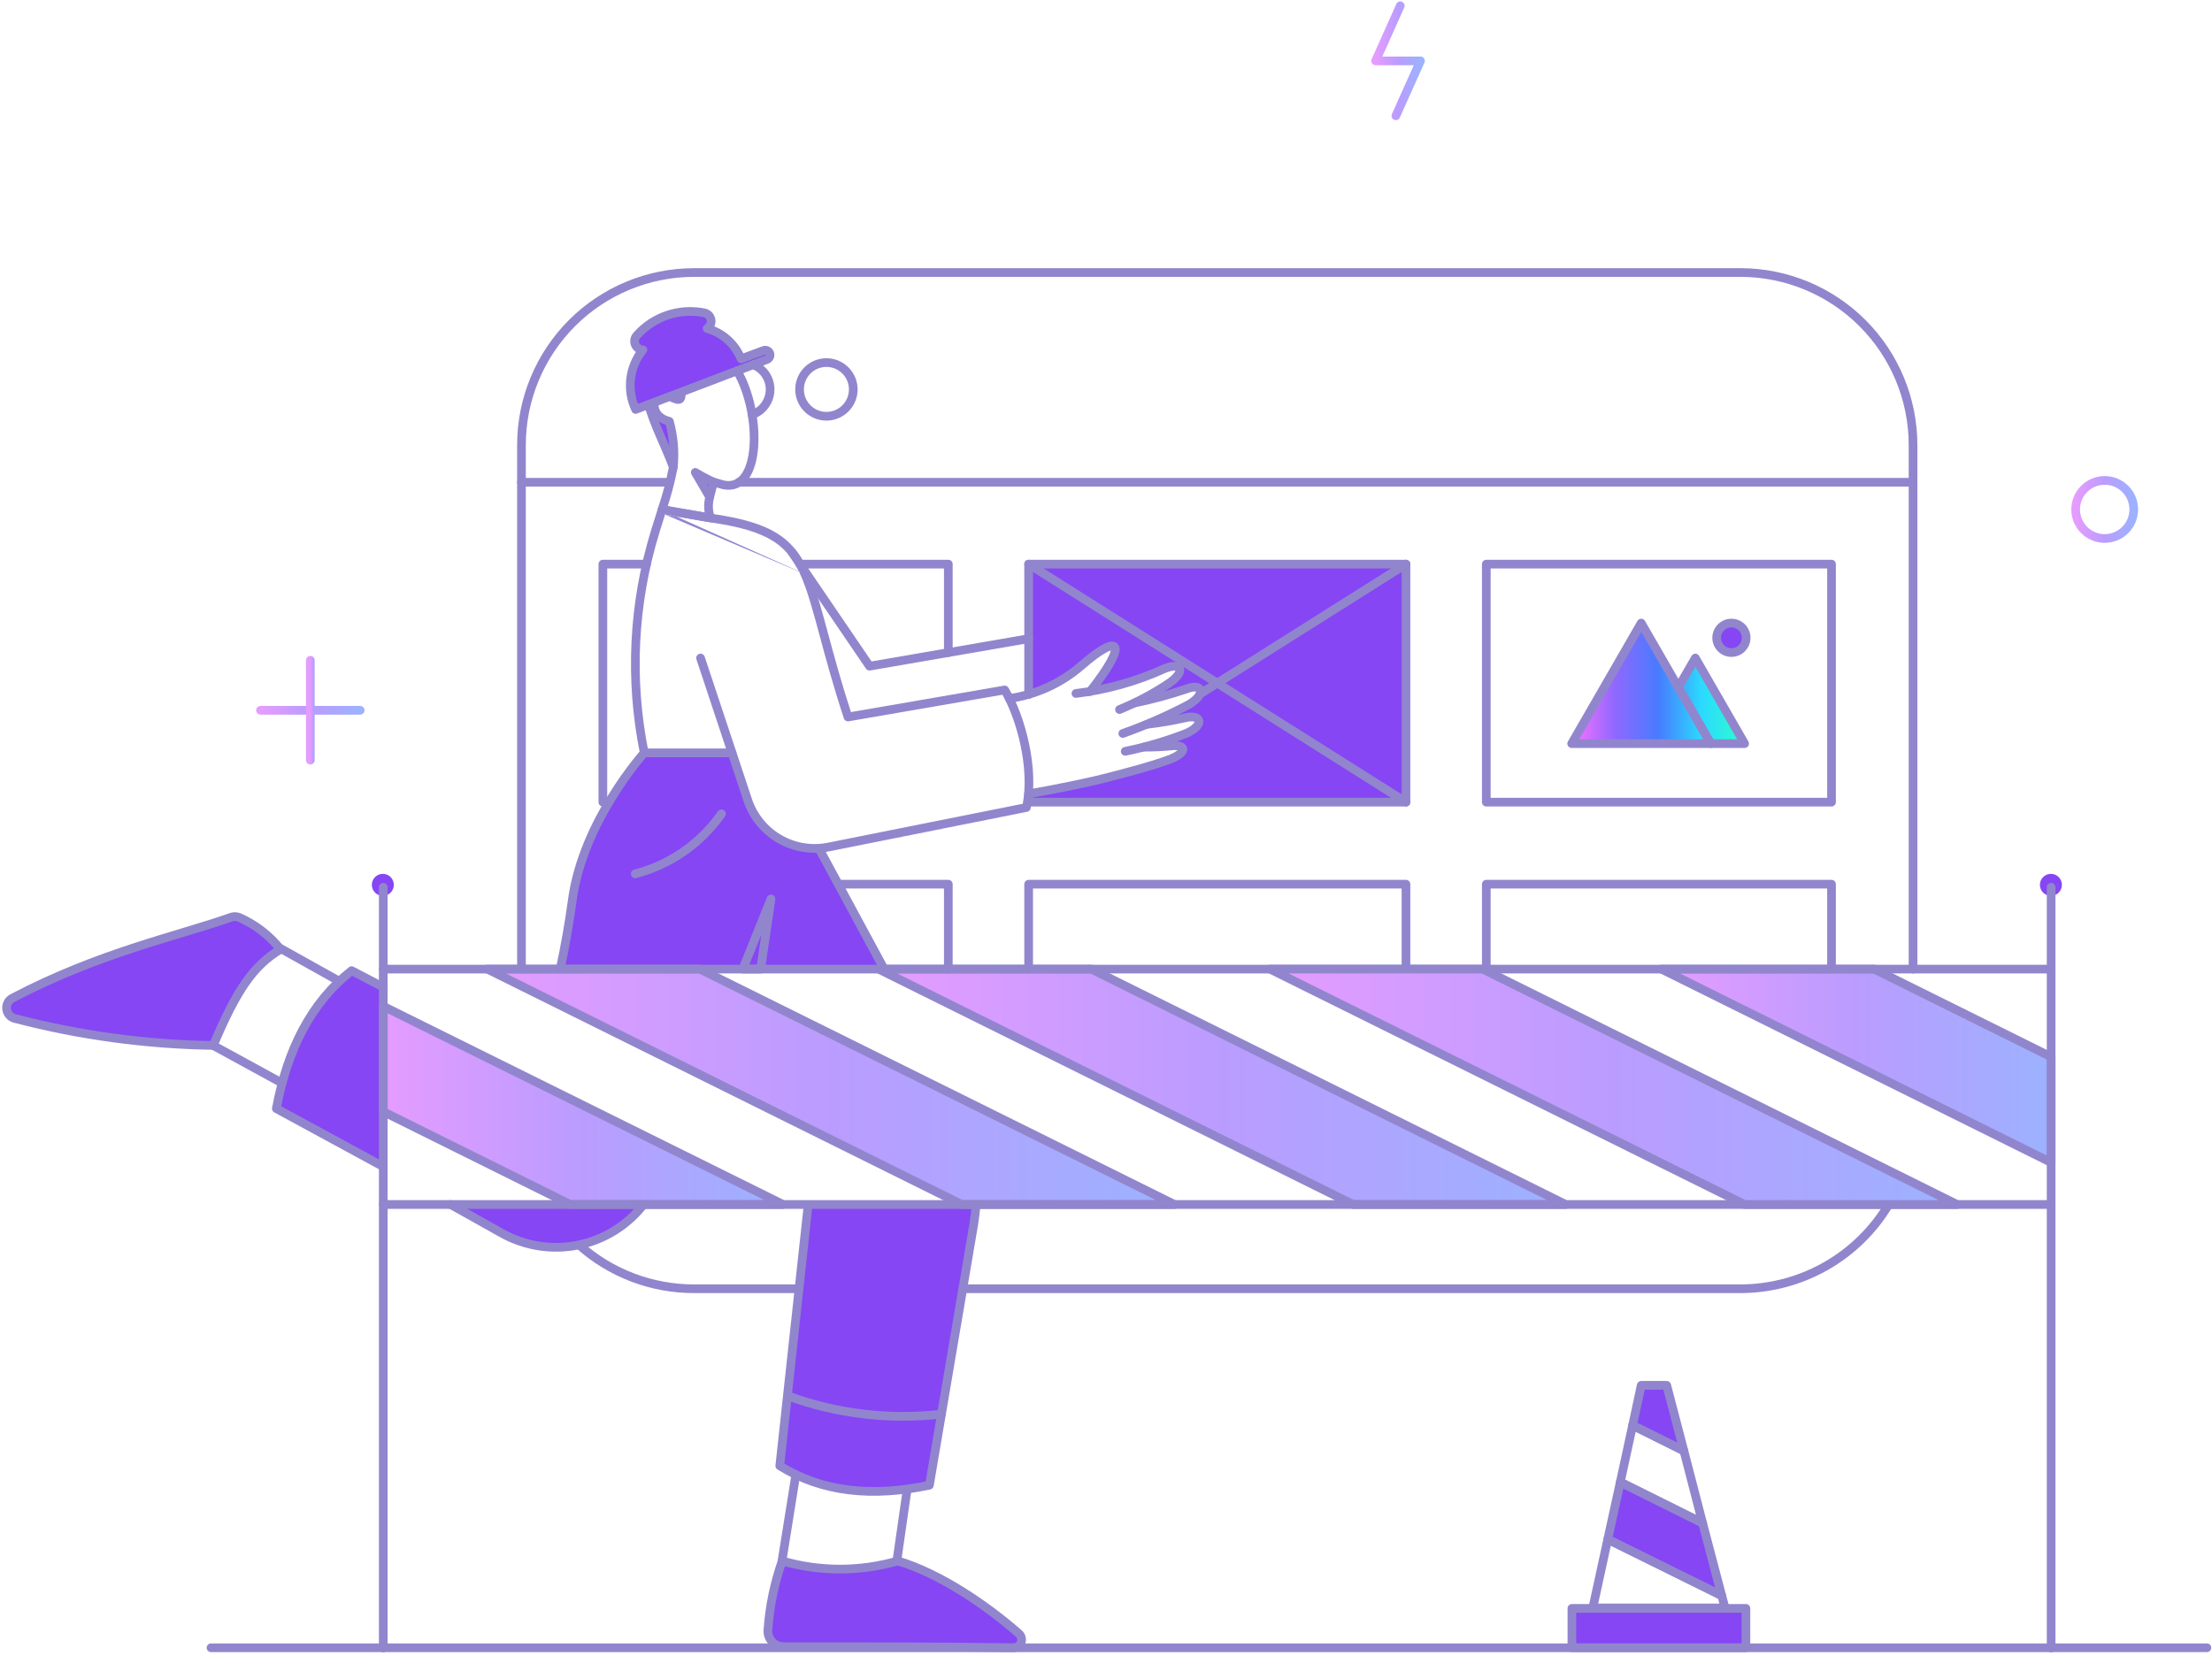
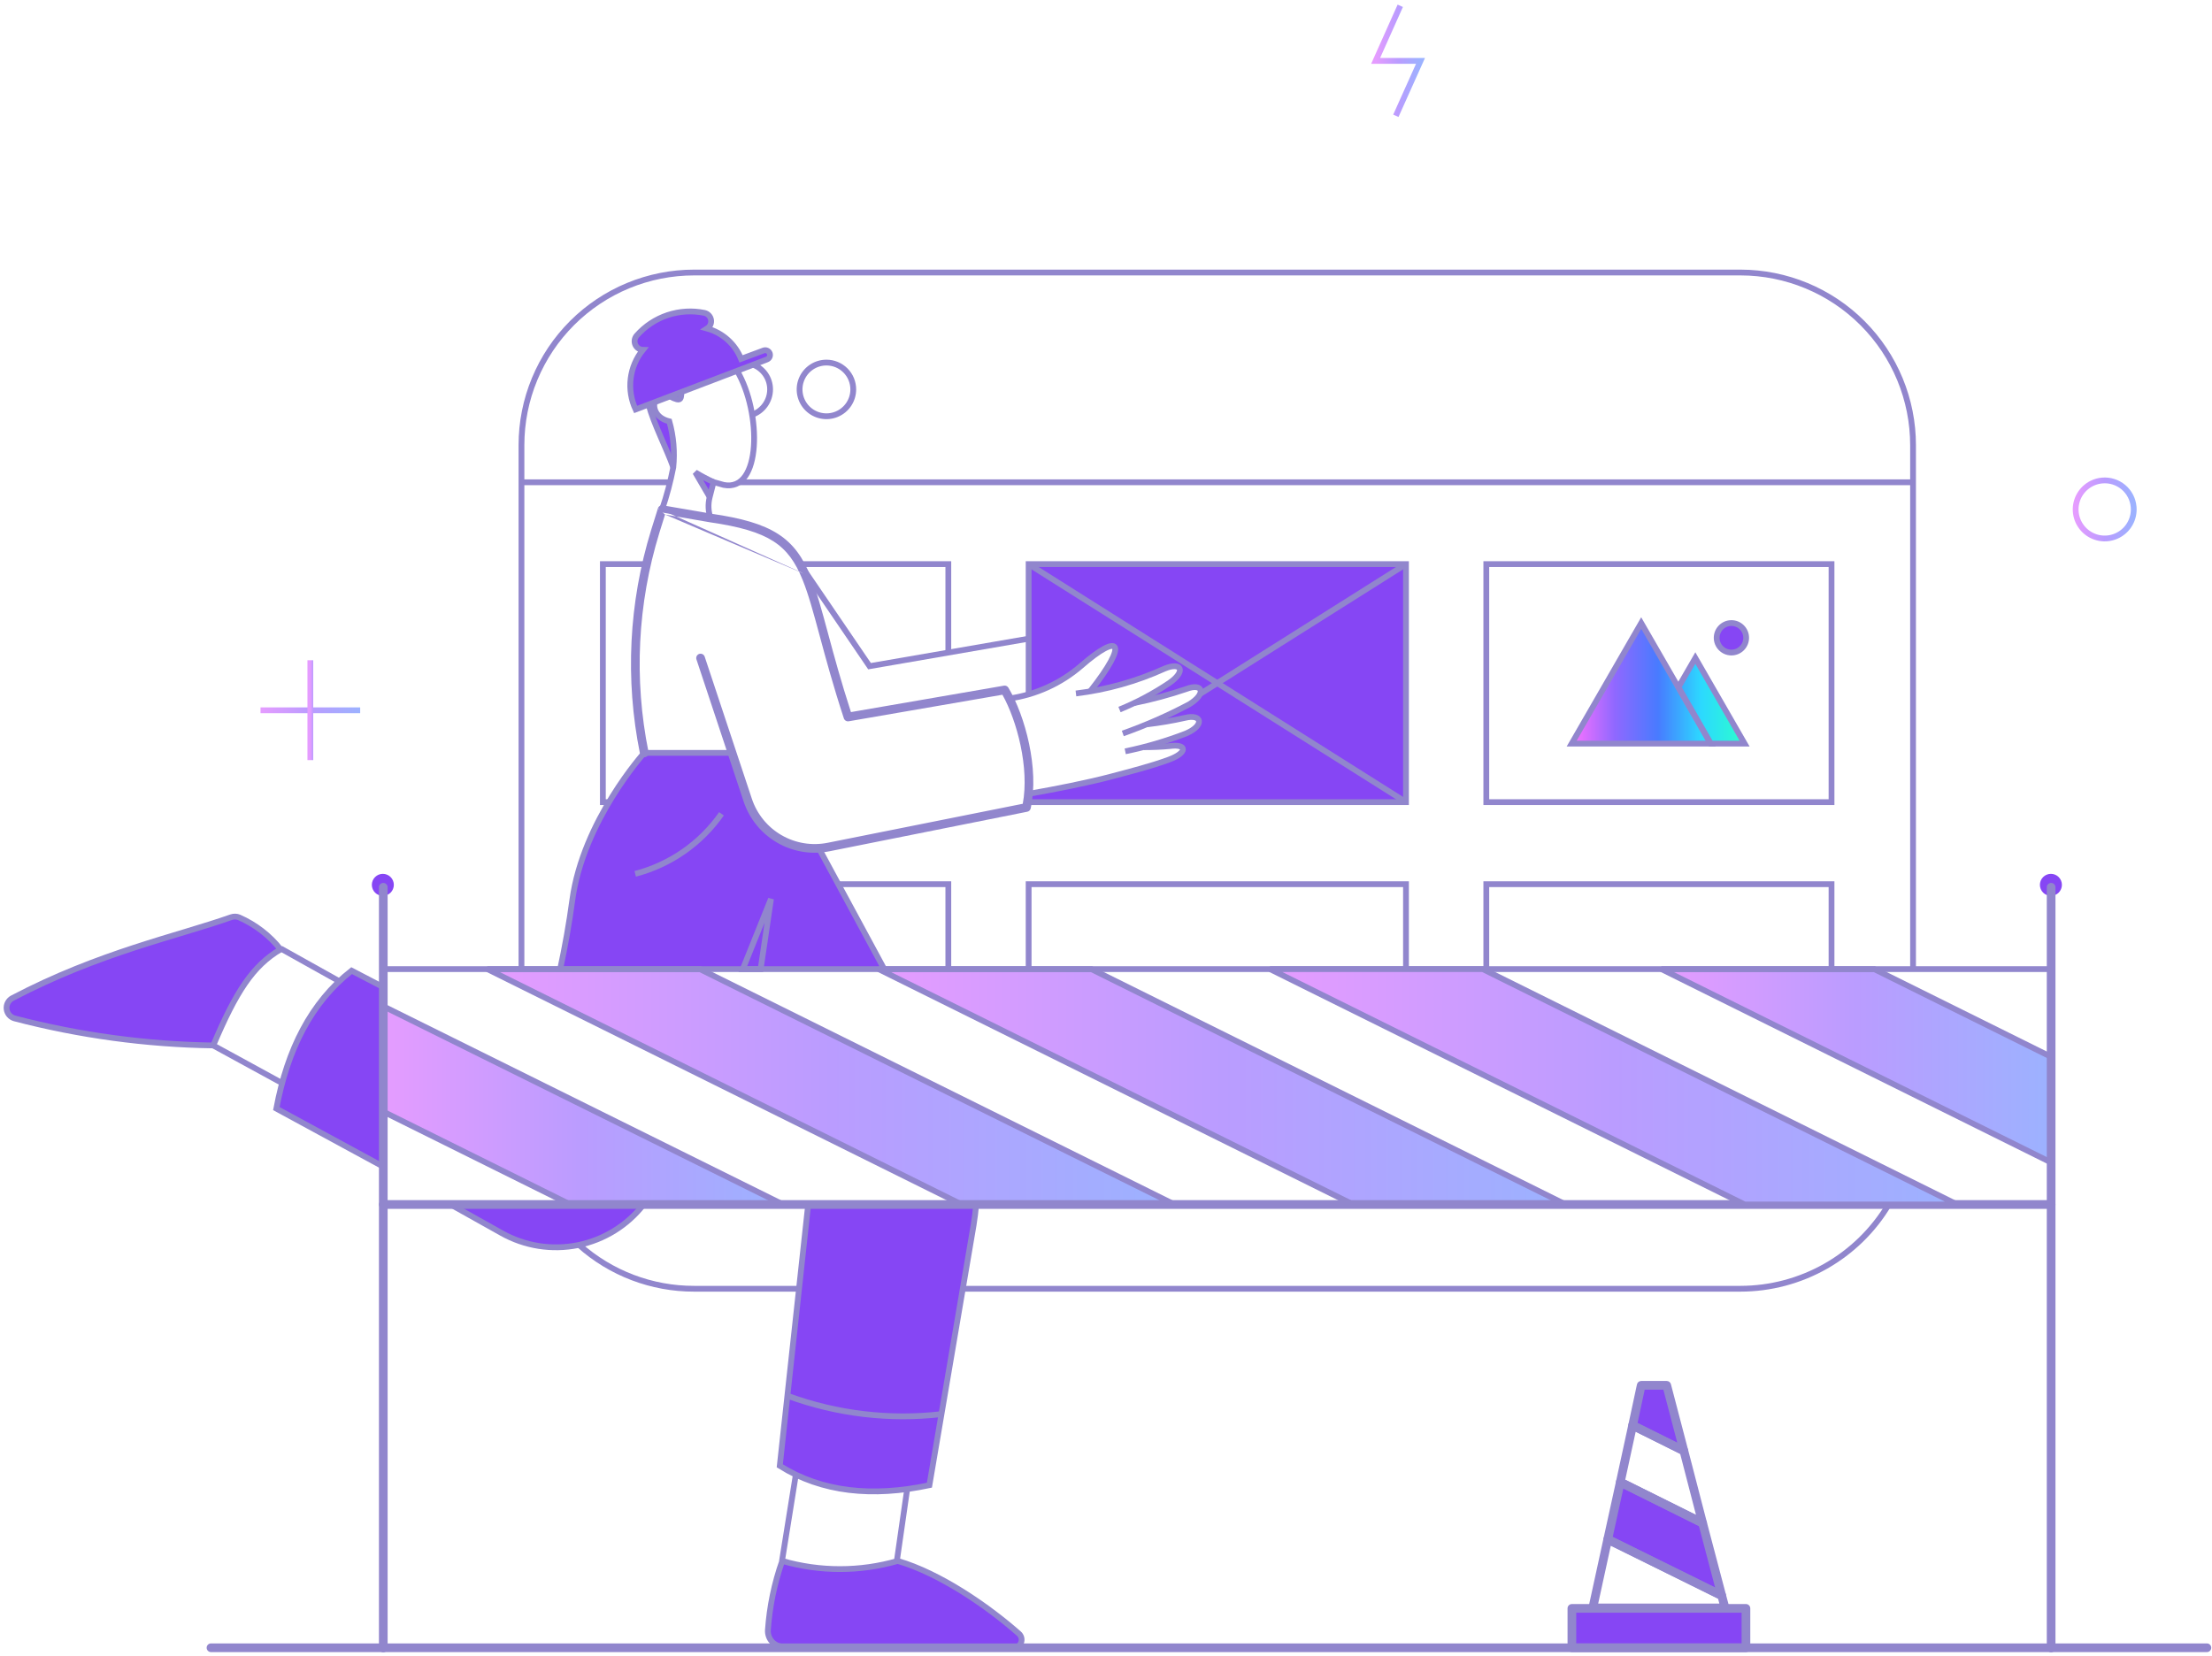
<svg xmlns="http://www.w3.org/2000/svg" width="382" height="286" viewBox="0 0 382 286" fill="none">
  <path d="M202.832 208.052H166.088L84.164 167.394H120.87L202.832 208.052Z" fill="url(#paint0_linear_136_15910)" />
  <path d="M270.392 208.052H233.686L151.724 167.394H188.468L270.392 208.052Z" fill="url(#paint1_linear_136_15910)" />
  <path d="M337.992 208.052H301.286L219.324 167.394H256.068L337.992 208.052Z" fill="url(#paint2_linear_136_15910)" />
  <path d="M354.218 182.556V200.794L286.922 167.394H323.666L354.218 182.556Z" fill="url(#paint3_linear_136_15910)" />
  <path d="M292.774 113.664L289.824 118.718L283.426 107.622L271.418 128.446H301.286L292.774 113.664Z" fill="url(#paint4_linear_136_15910)" />
  <path d="M135.234 208.052H98.488L66.19 192.016V173.816L135.234 208.052Z" fill="url(#paint5_linear_136_15910)" />
  <path d="M301.514 284.618H271.456V277.816H301.514V284.618Z" fill="#8646F4" />
  <path d="M297.334 275.614L277.65 265.886L279.816 256.006L294.028 263.074L297.334 275.614Z" fill="#8646F4" />
  <path d="M290.798 250.61L281.944 246.202L283.426 239.286H287.834L290.798 250.61Z" fill="#8646F4" />
  <path d="M299.006 112.714C300.412 112.714 301.552 111.574 301.552 110.168C301.552 108.762 300.412 107.622 299.006 107.622C297.6 107.622 296.46 108.762 296.46 110.168C296.46 111.574 297.6 112.714 299.006 112.714Z" fill="#8646F4" />
  <path d="M120.072 81.594L122.58 85.926C122.808 84.748 123.074 83.646 123.18 83.304C122.108 82.803 121.07 82.231 120.072 81.594Z" fill="#8646F4" />
  <path d="M131.852 60.544L127.976 61.986C127.469 60.721 126.677 59.589 125.661 58.68C124.645 57.77 123.434 57.107 122.12 56.742C122.367 56.586 122.563 56.36 122.682 56.093C122.801 55.827 122.838 55.53 122.79 55.242C122.741 54.954 122.608 54.687 122.408 54.474C122.208 54.261 121.949 54.112 121.664 54.046C119.542 53.618 117.344 53.754 115.29 54.44C113.236 55.127 111.398 56.341 109.96 57.96C109.773 58.171 109.65 58.431 109.605 58.709C109.561 58.988 109.596 59.273 109.708 59.532C109.819 59.791 110.003 60.013 110.236 60.172C110.469 60.33 110.742 60.419 111.024 60.428C109.867 61.852 109.135 63.575 108.913 65.396C108.691 67.218 108.989 69.066 109.77 70.726L111.982 69.884C112.868 73.182 115.134 77.51 116.268 80.72C116.53 78.051 116.285 75.356 115.546 72.778C115.162 72.735 114.789 72.614 114.452 72.425C114.115 72.235 113.819 71.979 113.582 71.673C113.345 71.367 113.171 71.016 113.072 70.642C112.973 70.268 112.95 69.877 113.004 69.494L115.658 68.494C116.086 68.739 116.547 68.919 117.028 69.026C117.628 69.168 117.708 68.17 117.746 67.698L132.418 62.11C133.706 61.458 132.494 60.092 131.852 60.544Z" fill="#8646F4" />
  <path d="M128.28 167.394H131.358L133.144 155.272L128.28 167.394Z" fill="#8646F4" />
  <path d="M175.93 282.148C170.554 277.402 162.33 271.748 155.03 269.61C148.513 271.49 141.599 271.49 135.082 269.61C133.719 273.456 132.888 277.47 132.612 281.54C132.587 281.91 132.639 282.282 132.763 282.632C132.888 282.982 133.084 283.302 133.338 283.574C133.592 283.844 133.899 284.06 134.24 284.206C134.581 284.354 134.949 284.43 135.32 284.428C148.12 284.466 159.144 284.58 175.028 284.618C175.315 284.618 175.595 284.53 175.83 284.366C176.065 284.2 176.244 283.968 176.342 283.698C176.441 283.428 176.454 283.136 176.38 282.858C176.306 282.582 176.149 282.334 175.93 282.148Z" fill="#8646F4" />
  <path d="M41.302 158.464C40.866 158.284 40.379 158.272 39.934 158.426C30.55 161.742 17.232 164.49 2.134 172.41C1.8 172.588 1.527 172.862 1.35 173.196C1.173 173.53 1.1 173.91 1.141 174.286C1.182 174.662 1.335 175.018 1.579 175.306C1.824 175.596 2.15 175.804 2.514 175.906C13.722 178.838 25.242 180.408 36.826 180.58C40.778 171.232 43.664 166.824 48.454 163.98C46.553 161.588 44.099 159.694 41.302 158.464Z" fill="#8646F4" />
  <path d="M356.08 152.84C356.08 153.344 355.88 153.828 355.524 154.184C355.168 154.54 354.684 154.74 354.18 154.74C353.676 154.74 353.192 154.54 352.836 154.184C352.48 153.828 352.28 153.344 352.28 152.84C352.28 152.336 352.48 151.852 352.836 151.496C353.192 151.14 353.676 150.94 354.18 150.94C354.684 150.94 355.168 151.14 355.524 151.496C355.88 151.852 356.08 152.336 356.08 152.84Z" fill="#8646F4" />
  <path d="M68.014 152.84C68.014 153.344 67.814 153.828 67.458 154.184C67.102 154.54 66.618 154.74 66.114 154.74C65.61 154.74 65.127 154.54 64.771 154.184C64.415 153.828 64.214 153.344 64.214 152.84C64.214 152.336 64.415 151.852 64.771 151.496C65.127 151.14 65.61 150.94 66.114 150.94C66.618 150.94 67.102 151.14 67.458 151.496C67.814 151.852 68.014 152.336 68.014 152.84Z" fill="#8646F4" />
  <path d="M66.19 170.51V201.554L47.72 191.486C48.945 182.206 53.579 173.712 60.72 167.66L66.19 170.51Z" fill="#8646F4" />
  <path d="M139.603 208.028L134.665 253.19C142.709 257.99 151.511 258.564 160.503 256.534L168.597 208.028H139.603Z" fill="#8646F4" />
  <path d="M77.856 208.052L86.672 212.992C89.789 214.746 93.336 215.59 96.91 215.43C100.483 215.268 103.939 214.108 106.886 212.08C108.529 210.982 109.98 209.622 111.18 208.052H77.856Z" fill="#8646F4" />
  <path d="M129.12 138.174L126.422 130.042H111.294C107.988 134.042 100.236 144.642 98.83 155.5C98.374 158.92 97.31 163.784 96.512 167.394H152.674L141.426 146.534C138.74 146.692 136.077 145.958 133.852 144.446C131.626 142.934 129.963 140.729 129.12 138.174Z" fill="#8646F4" />
  <path fill-rule="evenodd" clip-rule="evenodd" d="M177.64 119.936C180.958 118.971 184.044 117.304 186.682 115.032C193.396 109.164 194.732 110.881 187.932 119.481C192.534 118.744 196.872 117.418 201.12 115.488C204.014 114.288 204.882 115.906 201.956 117.958C200.088 119.216 197.978 120.435 195.954 121.416C198.966 120.803 201.936 120.002 204.846 119.016C207.778 117.89 208.374 119.844 205.34 121.676C203.034 122.894 200.562 124.099 198.158 125.102C200.328 124.846 202.484 124.478 204.618 124C207.65 123.246 208.034 125.322 204.808 126.698C202.512 127.585 199.928 128.43 197.55 129.054C199.046 129.068 200.544 129.004 202.034 128.864C205.072 128.464 205.072 130.036 201.844 131.22C199.06 132.239 196.146 133.01 193.284 133.768C192.856 133.881 192.428 133.994 192.002 134.108C187.925 135.195 182.168 136.357 177.64 137.156V138.554H242.806V97.44H177.64V119.936Z" fill="#8646F4" />
  <path fill-rule="evenodd" clip-rule="evenodd" d="M270.706 277.816C270.706 277.402 271.042 277.066 271.456 277.066H301.514C301.928 277.066 302.264 277.402 302.264 277.816V284.618C302.264 285.032 301.928 285.368 301.514 285.368H271.456C271.042 285.368 270.706 285.032 270.706 284.618V277.816ZM272.206 278.566V283.868H300.764V278.566H272.206Z" fill="#9186CD" />
  <path fill-rule="evenodd" clip-rule="evenodd" d="M279.492 255.33C279.7 255.23 279.943 255.232 280.15 255.334L294.362 262.402C294.555 262.499 294.698 262.674 294.753 262.883L298.059 275.423C298.134 275.707 298.036 276.009 297.808 276.195C297.581 276.381 297.265 276.417 297.002 276.286L277.318 266.558C277.009 266.406 276.844 266.062 276.917 265.725L279.083 255.845C279.133 255.62 279.284 255.429 279.492 255.33ZM280.343 257.106L278.508 265.474L296.189 274.211L293.389 263.594L280.343 257.106Z" fill="#9186CD" />
  <path fill-rule="evenodd" clip-rule="evenodd" d="M282.693 239.129C282.767 238.783 283.072 238.536 283.426 238.536H287.834C288.175 238.536 288.473 238.766 288.559 239.096L291.523 250.42C291.598 250.705 291.499 251.007 291.271 251.192C291.043 251.378 290.727 251.413 290.464 251.281L281.61 246.873C281.303 246.721 281.139 246.38 281.211 246.045L282.693 239.129ZM284.032 240.036L282.799 245.79L289.654 249.203L287.255 240.036H284.032Z" fill="#9186CD" />
  <path fill-rule="evenodd" clip-rule="evenodd" d="M281.619 245.526C281.828 245.426 282.071 245.427 282.278 245.531L291.132 249.939C291.327 250.035 291.47 250.212 291.524 250.422L294.754 262.886C294.828 263.17 294.729 263.471 294.5 263.657C294.272 263.842 293.957 263.876 293.694 263.746L279.482 256.678C279.175 256.525 279.01 256.182 279.083 255.847L281.211 246.043C281.26 245.817 281.411 245.626 281.619 245.526ZM282.472 247.303L280.673 255.594L292.889 261.67L290.158 251.129L282.472 247.303Z" fill="#9186CD" />
  <path fill-rule="evenodd" clip-rule="evenodd" d="M277.325 265.21C277.533 265.11 277.775 265.111 277.982 265.214L297.666 274.942C297.86 275.037 298.002 275.211 298.058 275.42L298.628 277.546C298.689 277.771 298.641 278.012 298.499 278.197C298.357 278.382 298.137 278.49 297.904 278.49H275.066C274.839 278.49 274.624 278.387 274.482 278.21C274.339 278.034 274.285 277.802 274.333 277.58L276.917 265.726C276.966 265.501 277.117 265.31 277.325 265.21ZM278.178 266.984L275.997 276.99H296.926L296.697 276.136L278.178 266.984Z" fill="#9186CD" />
-   <path d="M130.066 62.998C130.929 63.329 131.671 63.915 132.194 64.677C132.717 65.44 132.995 66.344 132.992 67.268C132.989 68.23 132.688 69.166 132.13 69.949C131.572 70.732 130.784 71.322 129.876 71.638" stroke="#9186CD" stroke-width="1.5" stroke-linecap="round" stroke-linejoin="round" />
-   <path d="M116.272 80.72C115.13 77.484 112.872 73.182 112.012 69.874" stroke="#9186CD" stroke-width="1.5" stroke-linecap="round" stroke-linejoin="round" />
-   <path d="M115.74 68.484C116.094 68.701 116.477 68.867 116.878 68.976C117.678 69.176 117.606 68.552 117.678 67.762" stroke="#9186CD" stroke-width="1.5" stroke-linecap="round" stroke-linejoin="round" />
-   <path d="M138.12 97.44H163.77V112.714" stroke="#9186CD" stroke-width="1.5" stroke-linecap="round" stroke-linejoin="round" />
-   <path d="M136.79 95.426L150.166 115.07L177.64 110.32" stroke="#9186CD" stroke-width="1.5" stroke-linecap="round" stroke-linejoin="round" />
-   <path d="M330.374 167.394V76.92C330.378 69.011 327.242 61.424 321.654 55.827C316.066 50.229 308.484 47.081 300.574 47.072H119.882C115.966 47.07 112.088 47.84 108.469 49.337C104.851 50.834 101.562 53.03 98.793 55.798C96.022 58.566 93.825 61.853 92.326 65.471C90.826 69.088 90.054 72.966 90.054 76.882V167.394" stroke="#9186CD" stroke-width="1.5" stroke-linecap="round" stroke-linejoin="round" />
-   <path d="M100.008 215.044C105.474 219.928 112.552 222.622 119.882 222.606H137.816" stroke="#9186CD" stroke-width="1.5" stroke-linecap="round" stroke-linejoin="round" />
-   <path d="M326.174 208.052C323.53 212.484 319.78 216.156 315.294 218.706C310.806 221.256 305.736 222.6 300.574 222.606H166.278" stroke="#9186CD" stroke-width="1.5" stroke-linecap="round" stroke-linejoin="round" />
-   <path d="M127.596 83.304H330.354" stroke="#9186CD" stroke-width="1.5" stroke-linecap="round" stroke-linejoin="round" />
-   <path d="M90.054 83.304H115.664" stroke="#9186CD" stroke-width="1.5" stroke-linecap="round" stroke-linejoin="round" />
-   <path d="M147.354 67.268C147.353 68.185 147.081 69.081 146.571 69.843C146.061 70.605 145.336 71.198 144.489 71.548C143.642 71.899 142.71 71.99 141.81 71.81C140.911 71.631 140.086 71.189 139.438 70.54C138.79 69.891 138.349 69.065 138.171 68.166C137.992 67.266 138.085 66.334 138.436 65.488C138.787 64.641 139.382 63.917 140.144 63.408C140.907 62.899 141.803 62.628 142.72 62.628C143.329 62.628 143.933 62.747 144.495 62.98C145.058 63.213 145.57 63.555 146 63.986C146.431 64.417 146.772 64.929 147.004 65.492C147.236 66.055 147.355 66.659 147.354 67.268Z" stroke="#9186CD" stroke-width="1.5" stroke-linecap="round" stroke-linejoin="round" />
-   <path d="M177.64 119.972V97.44H242.806V138.554H177.64V137.072" stroke="#9186CD" stroke-width="1.5" stroke-linecap="round" stroke-linejoin="round" />
-   <path d="M316.294 138.554H256.676V97.44H316.294V138.554Z" stroke="#9186CD" stroke-width="1.5" stroke-linecap="round" stroke-linejoin="round" />
-   <path d="M105.138 138.554H104.112V97.44H111.636" stroke="#9186CD" stroke-width="1.5" stroke-linecap="round" stroke-linejoin="round" />
-   <path d="M177.64 167.394V152.726H242.806V167.394" stroke="#9186CD" stroke-width="1.5" stroke-linecap="round" stroke-linejoin="round" />
-   <path d="M256.676 167.394V152.726H316.294V167.394" stroke="#9186CD" stroke-width="1.5" stroke-linecap="round" stroke-linejoin="round" />
-   <path d="M144.77 152.726H163.77V167.394" stroke="#9186CD" stroke-width="1.5" stroke-linecap="round" stroke-linejoin="round" />
-   <path d="M242.806 97.44L207.202 119.896" stroke="#9186CD" stroke-width="1.5" stroke-linecap="round" stroke-linejoin="round" />
-   <path d="M177.64 97.44L242.806 138.554" stroke="#9186CD" stroke-width="1.5" stroke-linecap="round" stroke-linejoin="round" />
-   <path d="M283.426 107.622L271.418 128.446H295.434L283.426 107.622Z" stroke="#9186CD" stroke-width="1.5" stroke-linecap="round" stroke-linejoin="round" />
-   <path d="M292.774 113.664L289.848 118.718L295.434 128.446H301.286L292.774 113.664Z" stroke="#9186CD" stroke-width="1.5" stroke-linecap="round" stroke-linejoin="round" />
-   <path d="M299.006 112.714C300.412 112.714 301.552 111.574 301.552 110.168C301.552 108.762 300.412 107.622 299.006 107.622C297.6 107.622 296.46 108.762 296.46 110.168C296.46 111.574 297.6 112.714 299.006 112.714Z" stroke="#9186CD" stroke-width="1.5" stroke-linecap="round" stroke-linejoin="round" />
-   <path d="M185.808 119.782C191.102 119.141 196.266 117.693 201.12 115.488C204.014 114.288 204.882 115.906 201.956 117.958C199.246 119.782 196.356 121.324 193.33 122.558" stroke="#9186CD" stroke-width="1.5" stroke-linecap="round" stroke-linejoin="round" />
-   <path d="M195.954 121.416C198.966 120.803 201.936 120.002 204.846 119.016C207.778 117.89 208.374 119.844 205.34 121.676C201.654 123.624 197.832 125.3 193.902 126.692" stroke="#9186CD" stroke-width="1.5" stroke-linecap="round" stroke-linejoin="round" />
-   <path d="M198.158 125.102C200.328 124.846 202.484 124.478 204.618 124C207.65 123.246 208.034 125.322 204.808 126.698C201.404 128.014 197.896 129.044 194.32 129.776" stroke="#9186CD" stroke-width="1.5" stroke-linecap="round" stroke-linejoin="round" />
-   <path d="M197.55 129.054C199.046 129.068 200.544 129.004 202.034 128.864C205.072 128.464 205.072 130.036 201.844 131.22C198.644 132.392 195.27 133.236 192.002 134.108C187.862 135.212 182.274 136.308 177.716 137.108" stroke="#9186CD" stroke-width="1.5" stroke-linecap="round" stroke-linejoin="round" />
-   <path d="M188.24 119.454C195.04 110.854 193.396 109.164 186.682 115.032C183.175 118.052 178.877 120.004 174.296 120.656" stroke="#9186CD" stroke-width="1.5" stroke-linecap="round" stroke-linejoin="round" />
-   <path d="M122.56 85.854L120.072 81.594C121.089 82.214 122.142 82.772 123.226 83.266" stroke="#9186CD" stroke-width="1.5" stroke-linecap="round" stroke-linejoin="round" />
-   <path d="M127.294 64.054C131.548 71.296 131.528 85.054 124.974 83.76L123.226 83.266L122.542 85.926C122.253 87.094 122.305 88.321 122.694 89.46L114.334 88.016C115.143 85.63 115.79 83.193 116.272 80.72C116.547 78.053 116.315 75.358 115.588 72.778C113.402 72.242 112.764 70.66 113.05 69.48" stroke="#9186CD" stroke-width="1.5" stroke-linecap="round" stroke-linejoin="round" />
-   <path d="M131.852 60.544C131.64 60.618 127.976 61.986 127.976 61.986C127.469 60.721 126.677 59.589 125.661 58.68C124.645 57.77 123.434 57.107 122.12 56.742C122.367 56.586 122.563 56.36 122.682 56.093C122.801 55.826 122.838 55.53 122.79 55.242C122.741 54.954 122.608 54.687 122.408 54.474C122.208 54.261 121.949 54.112 121.664 54.046C119.542 53.611 117.342 53.743 115.286 54.43C113.231 55.118 111.394 56.335 109.96 57.96C109.773 58.171 109.65 58.431 109.605 58.709C109.561 58.988 109.596 59.273 109.708 59.532C109.819 59.791 110.003 60.013 110.236 60.172C110.469 60.33 110.742 60.419 111.024 60.428C109.867 61.852 109.135 63.575 108.913 65.396C108.691 67.218 108.989 69.066 109.77 70.726L132.418 62.1C132.522 62.064 132.618 62.008 132.7 61.935C132.782 61.862 132.849 61.773 132.896 61.674C132.944 61.574 132.971 61.467 132.976 61.357C132.981 61.247 132.965 61.137 132.927 61.034C132.89 60.931 132.832 60.836 132.757 60.755C132.682 60.674 132.593 60.609 132.492 60.564C132.392 60.518 132.284 60.493 132.174 60.489C132.064 60.486 131.955 60.505 131.852 60.544Z" stroke="#9186CD" stroke-width="1.5" stroke-linecap="round" stroke-linejoin="round" />
-   <path d="M133.144 155.272L131.358 167.394H128.28L133.144 155.272Z" stroke="#9186CD" stroke-width="1.5" stroke-linecap="round" stroke-linejoin="round" />
-   <path d="M111.142 208.052C108.325 211.674 104.302 214.164 99.805 215.07C95.307 215.976 90.634 215.24 86.634 212.992L77.818 208.052" stroke="#9186CD" stroke-width="1.5" stroke-linecap="round" stroke-linejoin="round" />
-   <path d="M66.19 170.51L60.72 167.66C53.698 173.164 49.632 181.318 47.72 191.486L66.184 201.516" stroke="#9186CD" stroke-width="1.5" stroke-linecap="round" stroke-linejoin="round" />
-   <path d="M96.74 167.394C97.576 163.518 98.306 159.414 98.83 155.5C100.678 141.748 111.256 130.042 111.256 130.042H126.418" stroke="#9186CD" stroke-width="1.5" stroke-linecap="round" stroke-linejoin="round" />
-   <path d="M139.564 208.09L134.664 253.194C141.958 257.754 150.664 258.628 160.502 256.538L168.14 211.586C168.33 210.408 168.482 209.23 168.558 208.052" stroke="#9186CD" stroke-width="1.5" stroke-linecap="round" stroke-linejoin="round" />
-   <path d="M141.464 146.608L152.674 167.356" stroke="#9186CD" stroke-width="1.5" stroke-linecap="round" stroke-linejoin="round" />
-   <path d="M175.018 284.628C159.136 284.376 148.114 284.458 135.31 284.438C134.94 284.436 134.574 284.36 134.234 284.212C133.895 284.064 133.589 283.848 133.337 283.578C133.084 283.306 132.889 282.988 132.765 282.638C132.64 282.29 132.588 281.92 132.612 281.55C132.897 277.48 133.727 273.468 135.082 269.62C141.598 271.502 148.514 271.502 155.03 269.62C162.326 271.748 170.554 277.42 175.93 282.158C176.15 282.344 176.308 282.592 176.381 282.87C176.454 283.148 176.44 283.442 176.341 283.712C176.241 283.982 176.061 284.216 175.824 284.38C175.587 284.544 175.306 284.63 175.018 284.628Z" stroke="#9186CD" stroke-width="1.5" stroke-linecap="round" stroke-linejoin="round" />
-   <path d="M135.044 269.648L137.436 254.714" stroke="#9186CD" stroke-width="1.5" stroke-linecap="round" stroke-linejoin="round" />
-   <path d="M156.664 257.222L154.878 269.648" stroke="#9186CD" stroke-width="1.5" stroke-linecap="round" stroke-linejoin="round" />
-   <path d="M41.302 158.464C40.866 158.284 40.379 158.272 39.934 158.426C30.55 161.742 17.232 164.49 2.134 172.41C1.8 172.588 1.527 172.862 1.35 173.196C1.173 173.53 1.1 173.91 1.141 174.286C1.182 174.662 1.335 175.018 1.579 175.306C1.824 175.596 2.15 175.804 2.514 175.906C13.722 178.838 25.242 180.408 36.826 180.58C40.778 171.232 43.664 166.824 48.454 163.98C46.553 161.588 44.099 159.694 41.302 158.464Z" stroke="#9186CD" stroke-width="1.5" stroke-linecap="round" stroke-linejoin="round" />
-   <path d="M48.444 163.822L58.514 169.446" stroke="#9186CD" stroke-width="1.5" stroke-linecap="round" stroke-linejoin="round" />
-   <path d="M36.818 180.58L48.71 187.078" stroke="#9186CD" stroke-width="1.5" stroke-linecap="round" stroke-linejoin="round" />
+   <path d="M130.066 62.998C130.929 63.329 131.671 63.915 132.194 64.677C132.717 65.44 132.995 66.344 132.992 67.268C132.989 68.23 132.688 69.166 132.13 69.949C131.572 70.732 130.784 71.322 129.876 71.638" stroke="#9186CD" strokeWidth="1.5" strokeLinecap="round" strokeLinejoin="round" />
+   <path d="M116.272 80.72C115.13 77.484 112.872 73.182 112.012 69.874" stroke="#9186CD" strokeWidth="1.5" strokeLinecap="round" strokeLinejoin="round" />
+   <path d="M115.74 68.484C116.094 68.701 116.477 68.867 116.878 68.976C117.678 69.176 117.606 68.552 117.678 67.762" stroke="#9186CD" strokeWidth="1.5" strokeLinecap="round" strokeLinejoin="round" />
+   <path d="M138.12 97.44H163.77V112.714" stroke="#9186CD" strokeWidth="1.5" strokeLinecap="round" strokeLinejoin="round" />
+   <path d="M136.79 95.426L150.166 115.07L177.64 110.32" stroke="#9186CD" strokeWidth="1.5" strokeLinecap="round" strokeLinejoin="round" />
+   <path d="M330.374 167.394V76.92C330.378 69.011 327.242 61.424 321.654 55.827C316.066 50.229 308.484 47.081 300.574 47.072H119.882C115.966 47.07 112.088 47.84 108.469 49.337C104.851 50.834 101.562 53.03 98.793 55.798C96.022 58.566 93.825 61.853 92.326 65.471C90.826 69.088 90.054 72.966 90.054 76.882V167.394" stroke="#9186CD" strokeWidth="1.5" strokeLinecap="round" strokeLinejoin="round" />
+   <path d="M100.008 215.044C105.474 219.928 112.552 222.622 119.882 222.606H137.816" stroke="#9186CD" strokeWidth="1.5" strokeLinecap="round" strokeLinejoin="round" />
+   <path d="M326.174 208.052C323.53 212.484 319.78 216.156 315.294 218.706C310.806 221.256 305.736 222.6 300.574 222.606H166.278" stroke="#9186CD" strokeWidth="1.5" strokeLinecap="round" strokeLinejoin="round" />
+   <path d="M127.596 83.304H330.354" stroke="#9186CD" strokeWidth="1.5" strokeLinecap="round" strokeLinejoin="round" />
+   <path d="M90.054 83.304H115.664" stroke="#9186CD" strokeWidth="1.5" strokeLinecap="round" strokeLinejoin="round" />
+   <path d="M147.354 67.268C147.353 68.185 147.081 69.081 146.571 69.843C146.061 70.605 145.336 71.198 144.489 71.548C143.642 71.899 142.71 71.99 141.81 71.81C140.911 71.631 140.086 71.189 139.438 70.54C138.79 69.891 138.349 69.065 138.171 68.166C137.992 67.266 138.085 66.334 138.436 65.488C138.787 64.641 139.382 63.917 140.144 63.408C140.907 62.899 141.803 62.628 142.72 62.628C143.329 62.628 143.933 62.747 144.495 62.98C145.058 63.213 145.57 63.555 146 63.986C146.431 64.417 146.772 64.929 147.004 65.492C147.236 66.055 147.355 66.659 147.354 67.268Z" stroke="#9186CD" strokeWidth="1.5" strokeLinecap="round" strokeLinejoin="round" />
+   <path d="M177.64 119.972V97.44H242.806V138.554H177.64V137.072" stroke="#9186CD" strokeWidth="1.5" strokeLinecap="round" strokeLinejoin="round" />
+   <path d="M316.294 138.554H256.676V97.44H316.294V138.554Z" stroke="#9186CD" strokeWidth="1.5" strokeLinecap="round" strokeLinejoin="round" />
+   <path d="M105.138 138.554H104.112V97.44H111.636" stroke="#9186CD" strokeWidth="1.5" strokeLinecap="round" strokeLinejoin="round" />
+   <path d="M177.64 167.394V152.726H242.806V167.394" stroke="#9186CD" strokeWidth="1.5" strokeLinecap="round" strokeLinejoin="round" />
+   <path d="M256.676 167.394V152.726H316.294V167.394" stroke="#9186CD" strokeWidth="1.5" strokeLinecap="round" strokeLinejoin="round" />
+   <path d="M144.77 152.726H163.77V167.394" stroke="#9186CD" strokeWidth="1.5" strokeLinecap="round" strokeLinejoin="round" />
+   <path d="M242.806 97.44L207.202 119.896" stroke="#9186CD" strokeWidth="1.5" strokeLinecap="round" strokeLinejoin="round" />
+   <path d="M177.64 97.44L242.806 138.554" stroke="#9186CD" strokeWidth="1.5" strokeLinecap="round" strokeLinejoin="round" />
+   <path d="M283.426 107.622L271.418 128.446H295.434L283.426 107.622Z" stroke="#9186CD" strokeWidth="1.5" strokeLinecap="round" strokeLinejoin="round" />
+   <path d="M292.774 113.664L289.848 118.718L295.434 128.446H301.286L292.774 113.664Z" stroke="#9186CD" strokeWidth="1.5" strokeLinecap="round" strokeLinejoin="round" />
+   <path d="M299.006 112.714C300.412 112.714 301.552 111.574 301.552 110.168C301.552 108.762 300.412 107.622 299.006 107.622C297.6 107.622 296.46 108.762 296.46 110.168C296.46 111.574 297.6 112.714 299.006 112.714Z" stroke="#9186CD" strokeWidth="1.5" strokeLinecap="round" strokeLinejoin="round" />
+   <path d="M185.808 119.782C191.102 119.141 196.266 117.693 201.12 115.488C204.014 114.288 204.882 115.906 201.956 117.958C199.246 119.782 196.356 121.324 193.33 122.558" stroke="#9186CD" strokeWidth="1.5" strokeLinecap="round" strokeLinejoin="round" />
+   <path d="M195.954 121.416C198.966 120.803 201.936 120.002 204.846 119.016C207.778 117.89 208.374 119.844 205.34 121.676C201.654 123.624 197.832 125.3 193.902 126.692" stroke="#9186CD" strokeWidth="1.5" strokeLinecap="round" strokeLinejoin="round" />
+   <path d="M198.158 125.102C200.328 124.846 202.484 124.478 204.618 124C207.65 123.246 208.034 125.322 204.808 126.698C201.404 128.014 197.896 129.044 194.32 129.776" stroke="#9186CD" strokeWidth="1.5" strokeLinecap="round" strokeLinejoin="round" />
+   <path d="M197.55 129.054C199.046 129.068 200.544 129.004 202.034 128.864C205.072 128.464 205.072 130.036 201.844 131.22C198.644 132.392 195.27 133.236 192.002 134.108C187.862 135.212 182.274 136.308 177.716 137.108" stroke="#9186CD" strokeWidth="1.5" strokeLinecap="round" strokeLinejoin="round" />
+   <path d="M188.24 119.454C195.04 110.854 193.396 109.164 186.682 115.032C183.175 118.052 178.877 120.004 174.296 120.656" stroke="#9186CD" strokeWidth="1.5" strokeLinecap="round" strokeLinejoin="round" />
+   <path d="M122.56 85.854L120.072 81.594C121.089 82.214 122.142 82.772 123.226 83.266" stroke="#9186CD" strokeWidth="1.5" strokeLinecap="round" strokeLinejoin="round" />
+   <path d="M127.294 64.054C131.548 71.296 131.528 85.054 124.974 83.76L123.226 83.266L122.542 85.926C122.253 87.094 122.305 88.321 122.694 89.46L114.334 88.016C115.143 85.63 115.79 83.193 116.272 80.72C116.547 78.053 116.315 75.358 115.588 72.778C113.402 72.242 112.764 70.66 113.05 69.48" stroke="#9186CD" strokeWidth="1.5" strokeLinecap="round" strokeLinejoin="round" />
+   <path d="M131.852 60.544C131.64 60.618 127.976 61.986 127.976 61.986C127.469 60.721 126.677 59.589 125.661 58.68C124.645 57.77 123.434 57.107 122.12 56.742C122.367 56.586 122.563 56.36 122.682 56.093C122.801 55.826 122.838 55.53 122.79 55.242C122.741 54.954 122.608 54.687 122.408 54.474C122.208 54.261 121.949 54.112 121.664 54.046C119.542 53.611 117.342 53.743 115.286 54.43C113.231 55.118 111.394 56.335 109.96 57.96C109.773 58.171 109.65 58.431 109.605 58.709C109.561 58.988 109.596 59.273 109.708 59.532C109.819 59.791 110.003 60.013 110.236 60.172C110.469 60.33 110.742 60.419 111.024 60.428C109.867 61.852 109.135 63.575 108.913 65.396C108.691 67.218 108.989 69.066 109.77 70.726L132.418 62.1C132.522 62.064 132.618 62.008 132.7 61.935C132.782 61.862 132.849 61.773 132.896 61.674C132.944 61.574 132.971 61.467 132.976 61.357C132.981 61.247 132.965 61.137 132.927 61.034C132.89 60.931 132.832 60.836 132.757 60.755C132.682 60.674 132.593 60.609 132.492 60.564C132.392 60.518 132.284 60.493 132.174 60.489C132.064 60.486 131.955 60.505 131.852 60.544Z" stroke="#9186CD" strokeWidth="1.5" strokeLinecap="round" strokeLinejoin="round" />
+   <path d="M133.144 155.272L131.358 167.394H128.28L133.144 155.272Z" stroke="#9186CD" strokeWidth="1.5" strokeLinecap="round" strokeLinejoin="round" />
+   <path d="M111.142 208.052C108.325 211.674 104.302 214.164 99.805 215.07C95.307 215.976 90.634 215.24 86.634 212.992L77.818 208.052" stroke="#9186CD" strokeWidth="1.5" strokeLinecap="round" strokeLinejoin="round" />
+   <path d="M66.19 170.51L60.72 167.66C53.698 173.164 49.632 181.318 47.72 191.486L66.184 201.516" stroke="#9186CD" strokeWidth="1.5" strokeLinecap="round" strokeLinejoin="round" />
+   <path d="M96.74 167.394C97.576 163.518 98.306 159.414 98.83 155.5C100.678 141.748 111.256 130.042 111.256 130.042H126.418" stroke="#9186CD" strokeWidth="1.5" strokeLinecap="round" strokeLinejoin="round" />
+   <path d="M139.564 208.09L134.664 253.194C141.958 257.754 150.664 258.628 160.502 256.538L168.14 211.586C168.33 210.408 168.482 209.23 168.558 208.052" stroke="#9186CD" strokeWidth="1.5" strokeLinecap="round" strokeLinejoin="round" />
+   <path d="M141.464 146.608L152.674 167.356" stroke="#9186CD" strokeWidth="1.5" strokeLinecap="round" strokeLinejoin="round" />
+   <path d="M175.018 284.628C159.136 284.376 148.114 284.458 135.31 284.438C134.94 284.436 134.574 284.36 134.234 284.212C133.895 284.064 133.589 283.848 133.337 283.578C133.084 283.306 132.889 282.988 132.765 282.638C132.64 282.29 132.588 281.92 132.612 281.55C132.897 277.48 133.727 273.468 135.082 269.62C141.598 271.502 148.514 271.502 155.03 269.62C162.326 271.748 170.554 277.42 175.93 282.158C176.15 282.344 176.308 282.592 176.381 282.87C176.454 283.148 176.44 283.442 176.341 283.712C176.241 283.982 176.061 284.216 175.824 284.38C175.587 284.544 175.306 284.63 175.018 284.628Z" stroke="#9186CD" strokeWidth="1.5" strokeLinecap="round" strokeLinejoin="round" />
+   <path d="M135.044 269.648L137.436 254.714" stroke="#9186CD" strokeWidth="1.5" strokeLinecap="round" strokeLinejoin="round" />
+   <path d="M156.664 257.222L154.878 269.648" stroke="#9186CD" strokeWidth="1.5" strokeLinecap="round" strokeLinejoin="round" />
+   <path d="M41.302 158.464C40.866 158.284 40.379 158.272 39.934 158.426C30.55 161.742 17.232 164.49 2.134 172.41C1.8 172.588 1.527 172.862 1.35 173.196C1.173 173.53 1.1 173.91 1.141 174.286C1.182 174.662 1.335 175.018 1.579 175.306C1.824 175.596 2.15 175.804 2.514 175.906C13.722 178.838 25.242 180.408 36.826 180.58C40.778 171.232 43.664 166.824 48.454 163.98C46.553 161.588 44.099 159.694 41.302 158.464Z" stroke="#9186CD" strokeWidth="1.5" strokeLinecap="round" strokeLinejoin="round" />
+   <path d="M48.444 163.822L58.514 169.446" stroke="#9186CD" strokeWidth="1.5" strokeLinecap="round" strokeLinejoin="round" />
+   <path d="M36.818 180.58L48.71 187.078" stroke="#9186CD" strokeWidth="1.5" strokeLinecap="round" strokeLinejoin="round" />
  <path fill-rule="evenodd" clip-rule="evenodd" d="M66.19 152.508C66.604 152.508 66.94 152.844 66.94 153.258V284.656C66.94 285.07 66.604 285.406 66.19 285.406C65.776 285.406 65.44 285.07 65.44 284.656V153.258C65.44 152.844 65.776 152.508 66.19 152.508Z" fill="#9186CD" />
  <path fill-rule="evenodd" clip-rule="evenodd" d="M354.218 152.506C354.632 152.506 354.968 152.842 354.968 153.256V284.656C354.968 285.07 354.632 285.406 354.218 285.406C353.804 285.406 353.468 285.07 353.468 284.656V153.256C353.468 152.842 353.804 152.506 354.218 152.506Z" fill="#9186CD" />
  <path fill-rule="evenodd" clip-rule="evenodd" d="M35.688 284.618C35.688 284.204 36.024 283.868 36.438 283.868H381.12C381.534 283.868 381.87 284.204 381.87 284.618C381.87 285.032 381.534 285.368 381.12 285.368H36.438C36.024 285.368 35.688 285.032 35.688 284.618Z" fill="#9186CD" />
-   <path d="M354.218 167.394H66.19" stroke="#9186CD" stroke-width="1.5" stroke-linecap="round" stroke-linejoin="round" />
+   <path d="M354.218 167.394H66.19" stroke="#9186CD" strokeWidth="1.5" strokeLinecap="round" strokeLinejoin="round" />
  <path fill-rule="evenodd" clip-rule="evenodd" d="M65.44 208.052C65.44 207.638 65.776 207.302 66.19 207.302H354.218C354.632 207.302 354.968 207.638 354.968 208.052C354.968 208.466 354.632 208.802 354.218 208.802H66.19C65.776 208.802 65.44 208.466 65.44 208.052Z" fill="#9186CD" />
-   <path d="M62.2 122.688H44.988" stroke="url(#paint6_linear_136_15910)" stroke-width="1.5" stroke-linecap="round" stroke-linejoin="round" />
-   <path d="M53.594 131.296V114.044" stroke="url(#paint7_linear_136_15910)" stroke-width="1.5" stroke-linecap="round" stroke-linejoin="round" />
-   <path d="M368.466 87.56C368.552 88.548 368.344 89.54 367.866 90.41C367.39 91.28 366.664 91.988 365.784 92.446C364.904 92.904 363.908 93.091 362.922 92.983C361.936 92.875 361.004 92.477 360.244 91.839C359.484 91.202 358.93 90.353 358.654 89.4C358.376 88.448 358.386 87.435 358.686 86.488C358.984 85.542 359.556 84.706 360.33 84.085C361.104 83.464 362.044 83.086 363.032 83C363.688 82.94 364.35 83.011 364.98 83.209C365.608 83.406 366.192 83.726 366.698 84.15C367.202 84.573 367.618 85.093 367.922 85.678C368.226 86.263 368.41 86.903 368.466 87.56Z" stroke="url(#paint8_linear_136_15910)" stroke-width="1.5" stroke-linecap="round" stroke-linejoin="round" />
-   <path d="M241.818 1L237.562 10.518H245.314L241.058 19.998" stroke="url(#paint9_linear_136_15910)" stroke-width="1.5" stroke-linecap="round" stroke-linejoin="round" />
-   <path d="M109.698 150.94C115.739 149.366 121.021 145.688 124.594 140.568" stroke="#9186CD" stroke-width="1.5" stroke-linecap="round" stroke-linejoin="round" />
-   <path d="M136.146 241.148C144.599 244.23 153.654 245.298 162.592 244.264" stroke="#9186CD" stroke-width="1.5" stroke-linecap="round" stroke-linejoin="round" />
+   <path d="M62.2 122.688H44.988" stroke="url(#paint6_linear_136_15910)" strokeWidth="1.5" strokeLinecap="round" strokeLinejoin="round" />
+   <path d="M53.594 131.296V114.044" stroke="url(#paint7_linear_136_15910)" strokeWidth="1.5" strokeLinecap="round" strokeLinejoin="round" />
+   <path d="M368.466 87.56C368.552 88.548 368.344 89.54 367.866 90.41C367.39 91.28 366.664 91.988 365.784 92.446C364.904 92.904 363.908 93.091 362.922 92.983C361.936 92.875 361.004 92.477 360.244 91.839C359.484 91.202 358.93 90.353 358.654 89.4C358.376 88.448 358.386 87.435 358.686 86.488C358.984 85.542 359.556 84.706 360.33 84.085C361.104 83.464 362.044 83.086 363.032 83C363.688 82.94 364.35 83.011 364.98 83.209C365.608 83.406 366.192 83.726 366.698 84.15C367.202 84.573 367.618 85.093 367.922 85.678C368.226 86.263 368.41 86.903 368.466 87.56Z" stroke="url(#paint8_linear_136_15910)" strokeWidth="1.5" strokeLinecap="round" strokeLinejoin="round" />
+   <path d="M241.818 1L237.562 10.518H245.314L241.058 19.998" stroke="url(#paint9_linear_136_15910)" strokeWidth="1.5" strokeLinecap="round" strokeLinejoin="round" />
+   <path d="M109.698 150.94C115.739 149.366 121.021 145.688 124.594 140.568" stroke="#9186CD" strokeWidth="1.5" strokeLinecap="round" strokeLinejoin="round" />
+   <path d="M136.146 241.148C144.599 244.23 153.654 245.298 162.592 244.264" stroke="#9186CD" strokeWidth="1.5" strokeLinecap="round" strokeLinejoin="round" />
  <path fill-rule="evenodd" clip-rule="evenodd" d="M113.624 87.796C113.739 87.44 114.098 87.223 114.466 87.287L122.816 88.729C128.06 89.488 131.695 90.518 134.356 92.224C137.051 93.952 138.671 96.325 139.993 99.588M114.853 88.876L122.57 90.209L122.591 90.212C127.786 90.963 131.162 91.958 133.546 93.486C135.896 94.993 137.353 97.066 138.603 100.152C139.613 102.644 140.456 105.749 141.523 109.702L141.56 109.841C142.616 113.752 143.882 118.447 145.729 124.082C145.845 124.435 146.203 124.65 146.57 124.587L173.114 120.002C174.373 122.254 175.537 125.398 176.246 128.766C176.965 132.185 177.2 135.77 176.626 138.836L142.954 145.569C140.212 146.123 137.362 145.651 134.944 144.246C132.526 142.84 130.707 140.596 129.832 137.939L121.696 113.428C121.565 113.035 121.141 112.822 120.748 112.952C120.355 113.083 120.142 113.507 120.272 113.9L128.408 138.409C128.408 138.409 128.408 138.409 128.408 138.409C129.397 141.414 131.455 143.952 134.19 145.542C136.925 147.133 140.149 147.666 143.25 147.039L177.409 140.209C177.701 140.151 177.931 139.925 177.995 139.634C178.749 136.188 178.496 132.177 177.713 128.457C176.931 124.735 175.603 121.232 174.146 118.79C173.987 118.523 173.68 118.382 173.374 118.435L146.954 122.999C145.228 117.675 144.023 113.21 143.007 109.444L142.971 109.311C141.912 105.387 141.045 102.184 139.993 99.588M114.853 88.876C114.565 89.783 114.271 90.733 113.962 91.733C113.934 91.825 113.905 91.917 113.876 92.01C110.094 104.286 109.447 117.313 111.995 129.903C112.077 130.309 111.815 130.705 111.409 130.787C111.003 130.869 110.607 130.607 110.525 130.201C107.927 117.365 108.587 104.083 112.443 91.567C112.472 91.474 112.501 91.38 112.53 91.287C112.909 90.06 113.269 88.896 113.624 87.796" fill="#9186CD" />
-   <path d="M202.832 208.052H166.088L84.164 167.394H120.87L202.832 208.052Z" stroke="#9186CD" stroke-width="1.5" stroke-linecap="round" stroke-linejoin="round" />
-   <path d="M270.392 208.052H233.686L151.724 167.394H188.468L270.392 208.052Z" stroke="#9186CD" stroke-width="1.5" stroke-linecap="round" stroke-linejoin="round" />
-   <path d="M337.992 208.052H301.286L219.324 167.394H256.068L337.992 208.052Z" fill="url(#paint10_linear_136_15910)" stroke="#9186CD" stroke-width="1.5" stroke-linecap="round" stroke-linejoin="round" />
-   <path d="M354.218 182.556V200.794L286.922 167.394H323.666L354.218 182.556Z" stroke="#9186CD" stroke-width="1.5" stroke-linecap="round" stroke-linejoin="round" />
-   <path d="M135.234 208.052H98.488L66.19 192.016V173.816L135.234 208.052Z" stroke="#9186CD" stroke-width="1.5" stroke-linecap="round" stroke-linejoin="round" />
+   <path d="M202.832 208.052H166.088L84.164 167.394H120.87L202.832 208.052Z" stroke="#9186CD" strokeWidth="1.5" strokeLinecap="round" strokeLinejoin="round" />
+   <path d="M270.392 208.052H233.686L151.724 167.394H188.468L270.392 208.052Z" stroke="#9186CD" strokeWidth="1.5" strokeLinecap="round" strokeLinejoin="round" />
+   <path d="M337.992 208.052H301.286L219.324 167.394H256.068L337.992 208.052Z" fill="url(#paint10_linear_136_15910)" stroke="#9186CD" strokeWidth="1.5" strokeLinecap="round" strokeLinejoin="round" />
+   <path d="M354.218 182.556V200.794L286.922 167.394H323.666L354.218 182.556Z" stroke="#9186CD" strokeWidth="1.5" strokeLinecap="round" strokeLinejoin="round" />
+   <path d="M135.234 208.052H98.488L66.19 192.016V173.816L135.234 208.052Z" stroke="#9186CD" strokeWidth="1.5" strokeLinecap="round" strokeLinejoin="round" />
  <defs>
    <linearGradient id="paint0_linear_136_15910" x1="84.164" y1="167.394" x2="202.834" y2="167.398" gradientUnits="userSpaceOnUse">
      <stop offset="0" stop-color="#E59CFF" />
      <stop offset="0.5" stop-color="#BA9CFF" />
      <stop offset="1" stop-color="#9CB2FF" />
    </linearGradient>
    <linearGradient id="paint1_linear_136_15910" x1="151.724" y1="167.394" x2="270.394" y2="167.398" gradientUnits="userSpaceOnUse">
      <stop offset="0" stop-color="#E59CFF" />
      <stop offset="0.5" stop-color="#BA9CFF" />
      <stop offset="1" stop-color="#9CB2FF" />
    </linearGradient>
    <linearGradient id="paint2_linear_136_15910" x1="219.324" y1="187.723" x2="337.992" y2="187.723" gradientUnits="userSpaceOnUse">
      <stop stop-color="#FC72FF" />
      <stop offset="0.25" stop-color="#8F68FF" />
      <stop offset="0.5" stop-color="#487BFF" />
      <stop offset="0.75" stop-color="#2CD9FF" />
      <stop offset="1" stop-color="#2CFFCC" />
    </linearGradient>
    <linearGradient id="paint3_linear_136_15910" x1="286.922" y1="167.394" x2="354.219" y2="167.396" gradientUnits="userSpaceOnUse">
      <stop offset="0" stop-color="#E59CFF" />
      <stop offset="0.5" stop-color="#BA9CFF" />
      <stop offset="1" stop-color="#9CB2FF" />
    </linearGradient>
    <linearGradient id="paint4_linear_136_15910" x1="271.418" y1="118.034" x2="301.286" y2="118.034" gradientUnits="userSpaceOnUse">
      <stop stop-color="#FC72FF" />
      <stop offset="0.25" stop-color="#8F68FF" />
      <stop offset="0.5" stop-color="#487BFF" />
      <stop offset="0.75" stop-color="#2CD9FF" />
      <stop offset="1" stop-color="#2CFFCC" />
    </linearGradient>
    <linearGradient id="paint5_linear_136_15910" x1="66.19" y1="173.816" x2="135.235" y2="173.818" gradientUnits="userSpaceOnUse">
      <stop offset="0" stop-color="#E59CFF" />
      <stop offset="0.5" stop-color="#BA9CFF" />
      <stop offset="1" stop-color="#9CB2FF" />
    </linearGradient>
    <linearGradient id="paint6_linear_136_15910" x1="44.988" y1="122.688" x2="62.2" y2="122.692" gradientUnits="userSpaceOnUse">
      <stop offset="0" stop-color="#E59CFF" />
      <stop offset="0.5" stop-color="#BA9CFF" />
      <stop offset="1" stop-color="#9CB2FF" />
    </linearGradient>
    <linearGradient id="paint7_linear_136_15910" x1="53.594" y1="114.044" x2="54.594" y2="114.044" gradientUnits="userSpaceOnUse">
      <stop offset="0" stop-color="#E59CFF" />
      <stop offset="0.5" stop-color="#BA9CFF" />
      <stop offset="1" stop-color="#9CB2FF" />
    </linearGradient>
    <linearGradient id="paint8_linear_136_15910" x1="358.453" y1="82.98" x2="368.485" y2="82.98" gradientUnits="userSpaceOnUse">
      <stop offset="0" stop-color="#E59CFF" />
      <stop offset="0.5" stop-color="#BA9CFF" />
      <stop offset="1" stop-color="#9CB2FF" />
    </linearGradient>
    <linearGradient id="paint9_linear_136_15910" x1="237.562" y1="1" x2="245.314" y2="1" gradientUnits="userSpaceOnUse">
      <stop offset="0" stop-color="#E59CFF" />
      <stop offset="0.5" stop-color="#BA9CFF" />
      <stop offset="1" stop-color="#9CB2FF" />
    </linearGradient>
    <linearGradient id="paint10_linear_136_15910" x1="219.324" y1="167.394" x2="337.994" y2="167.398" gradientUnits="userSpaceOnUse">
      <stop offset="0" stop-color="#E59CFF" />
      <stop offset="0.5" stop-color="#BA9CFF" />
      <stop offset="1" stop-color="#9CB2FF" />
    </linearGradient>
  </defs>
</svg>
